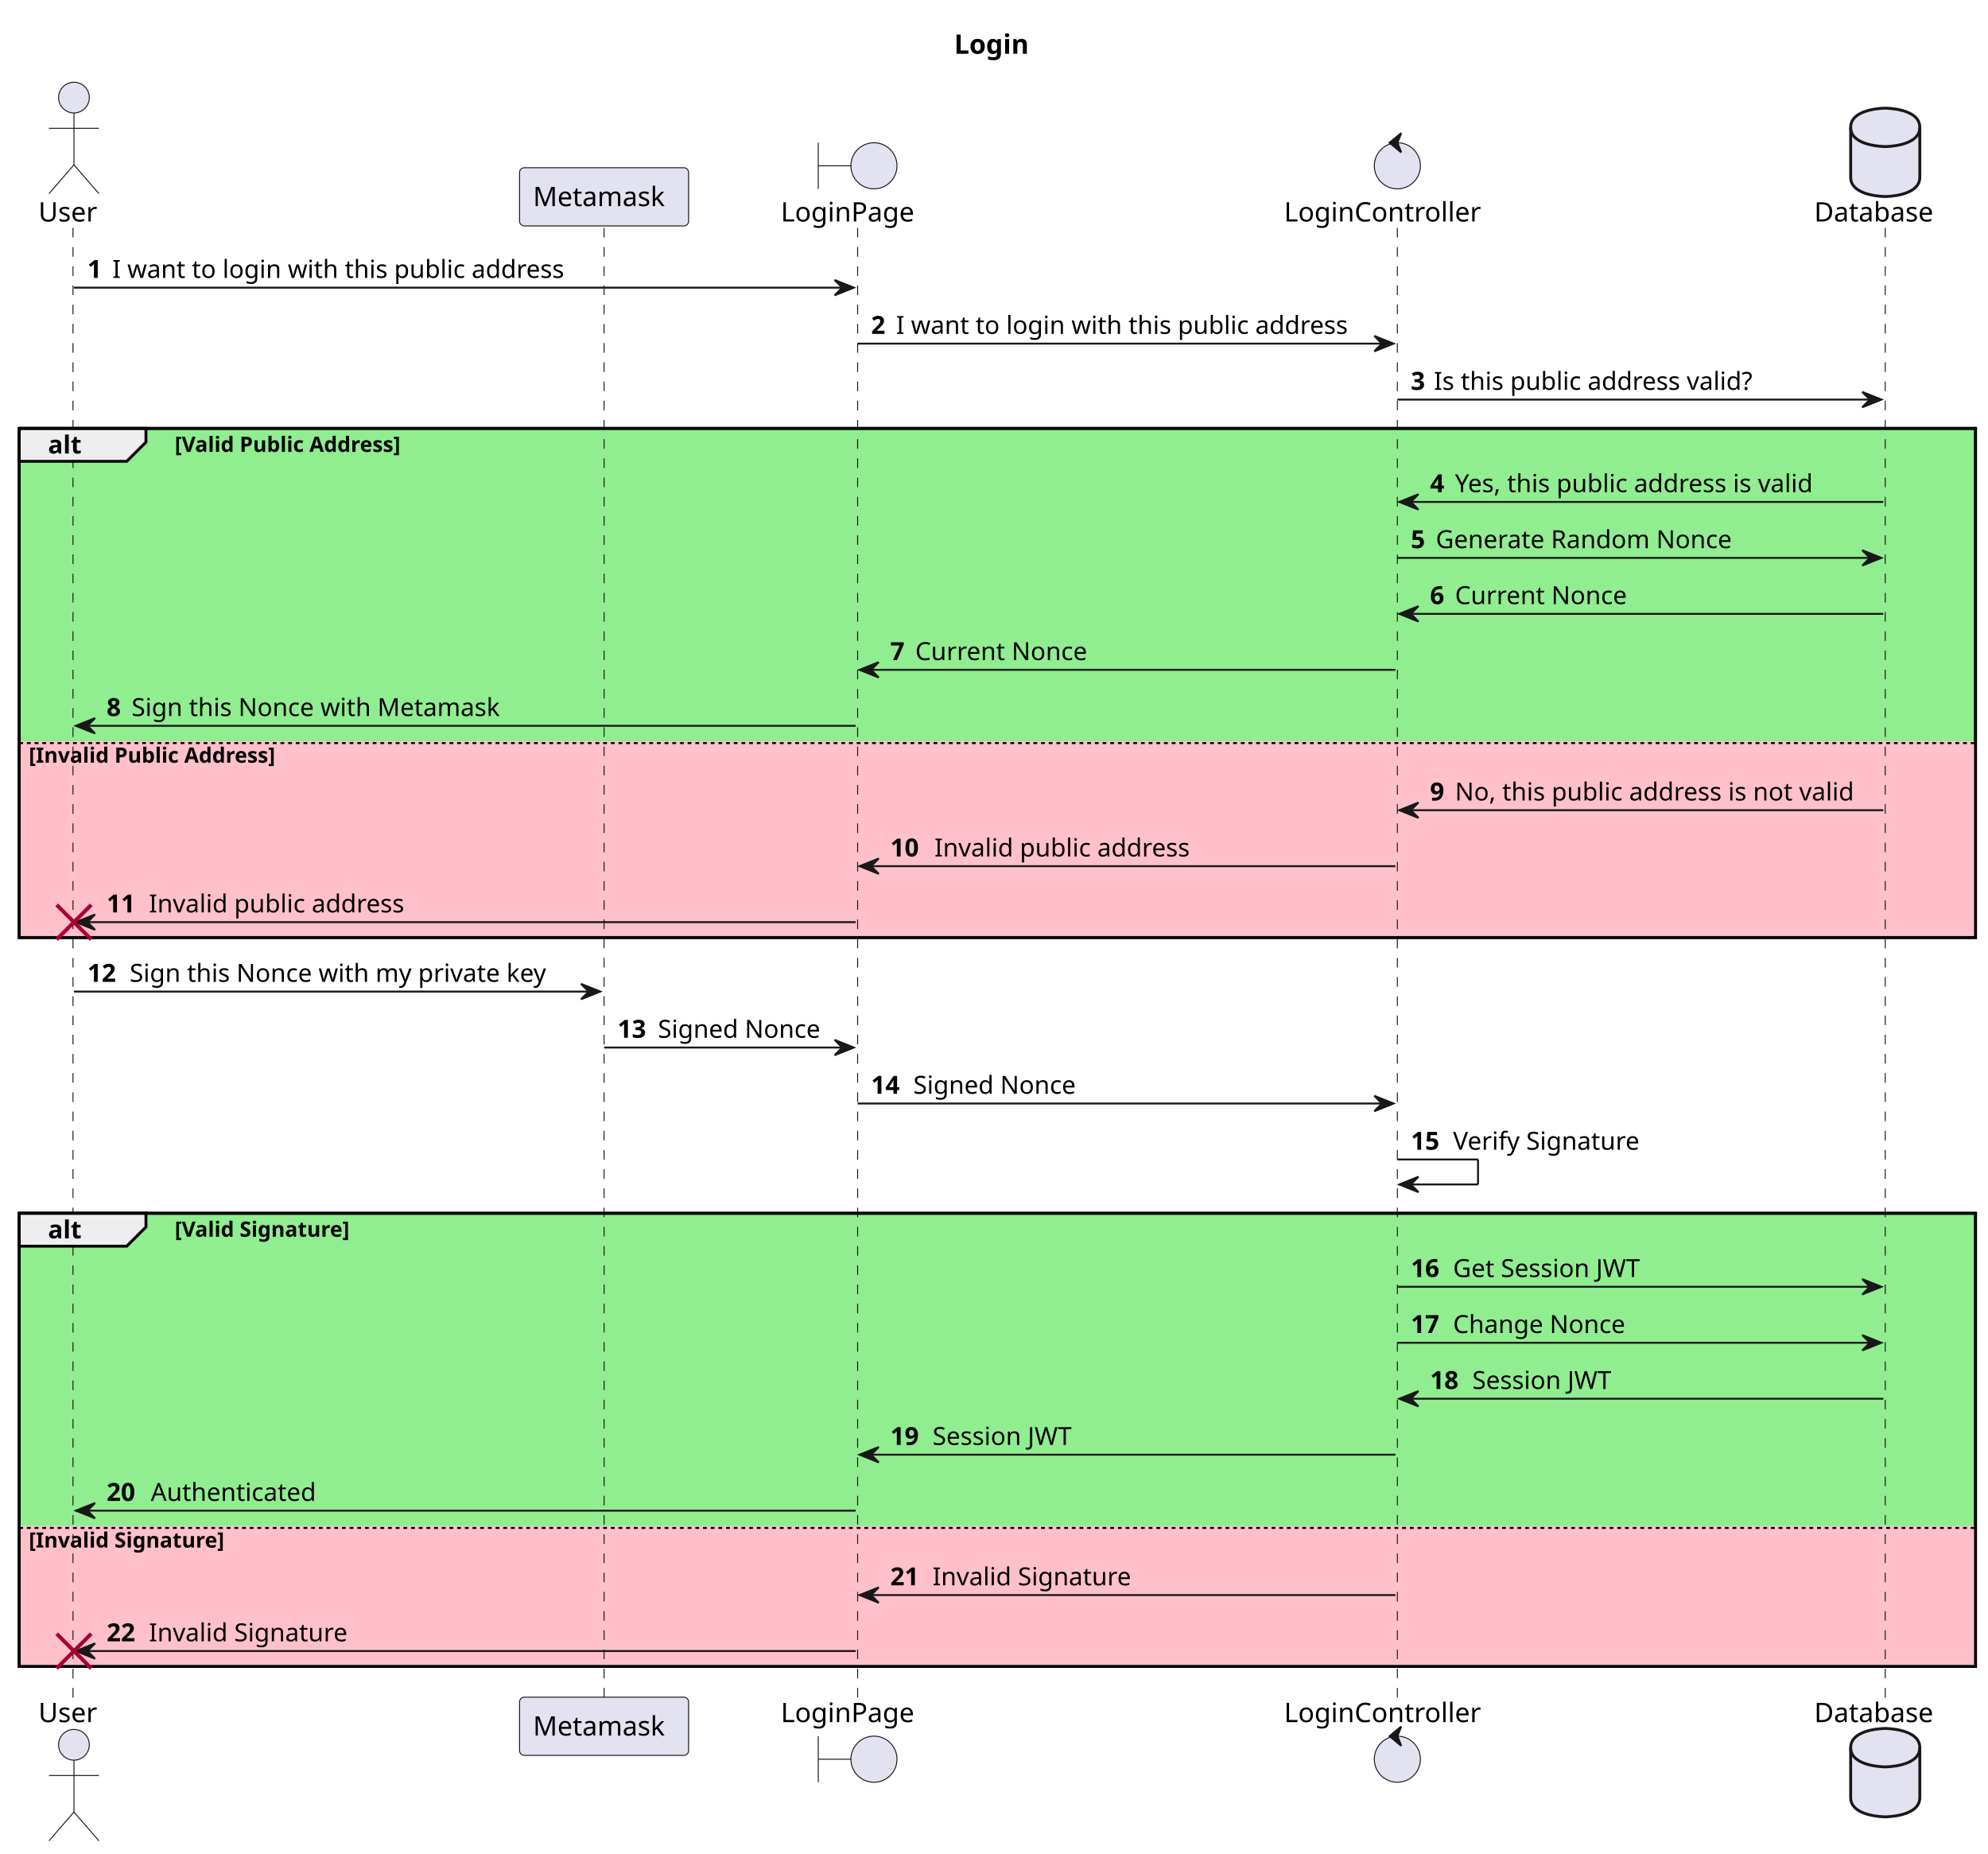
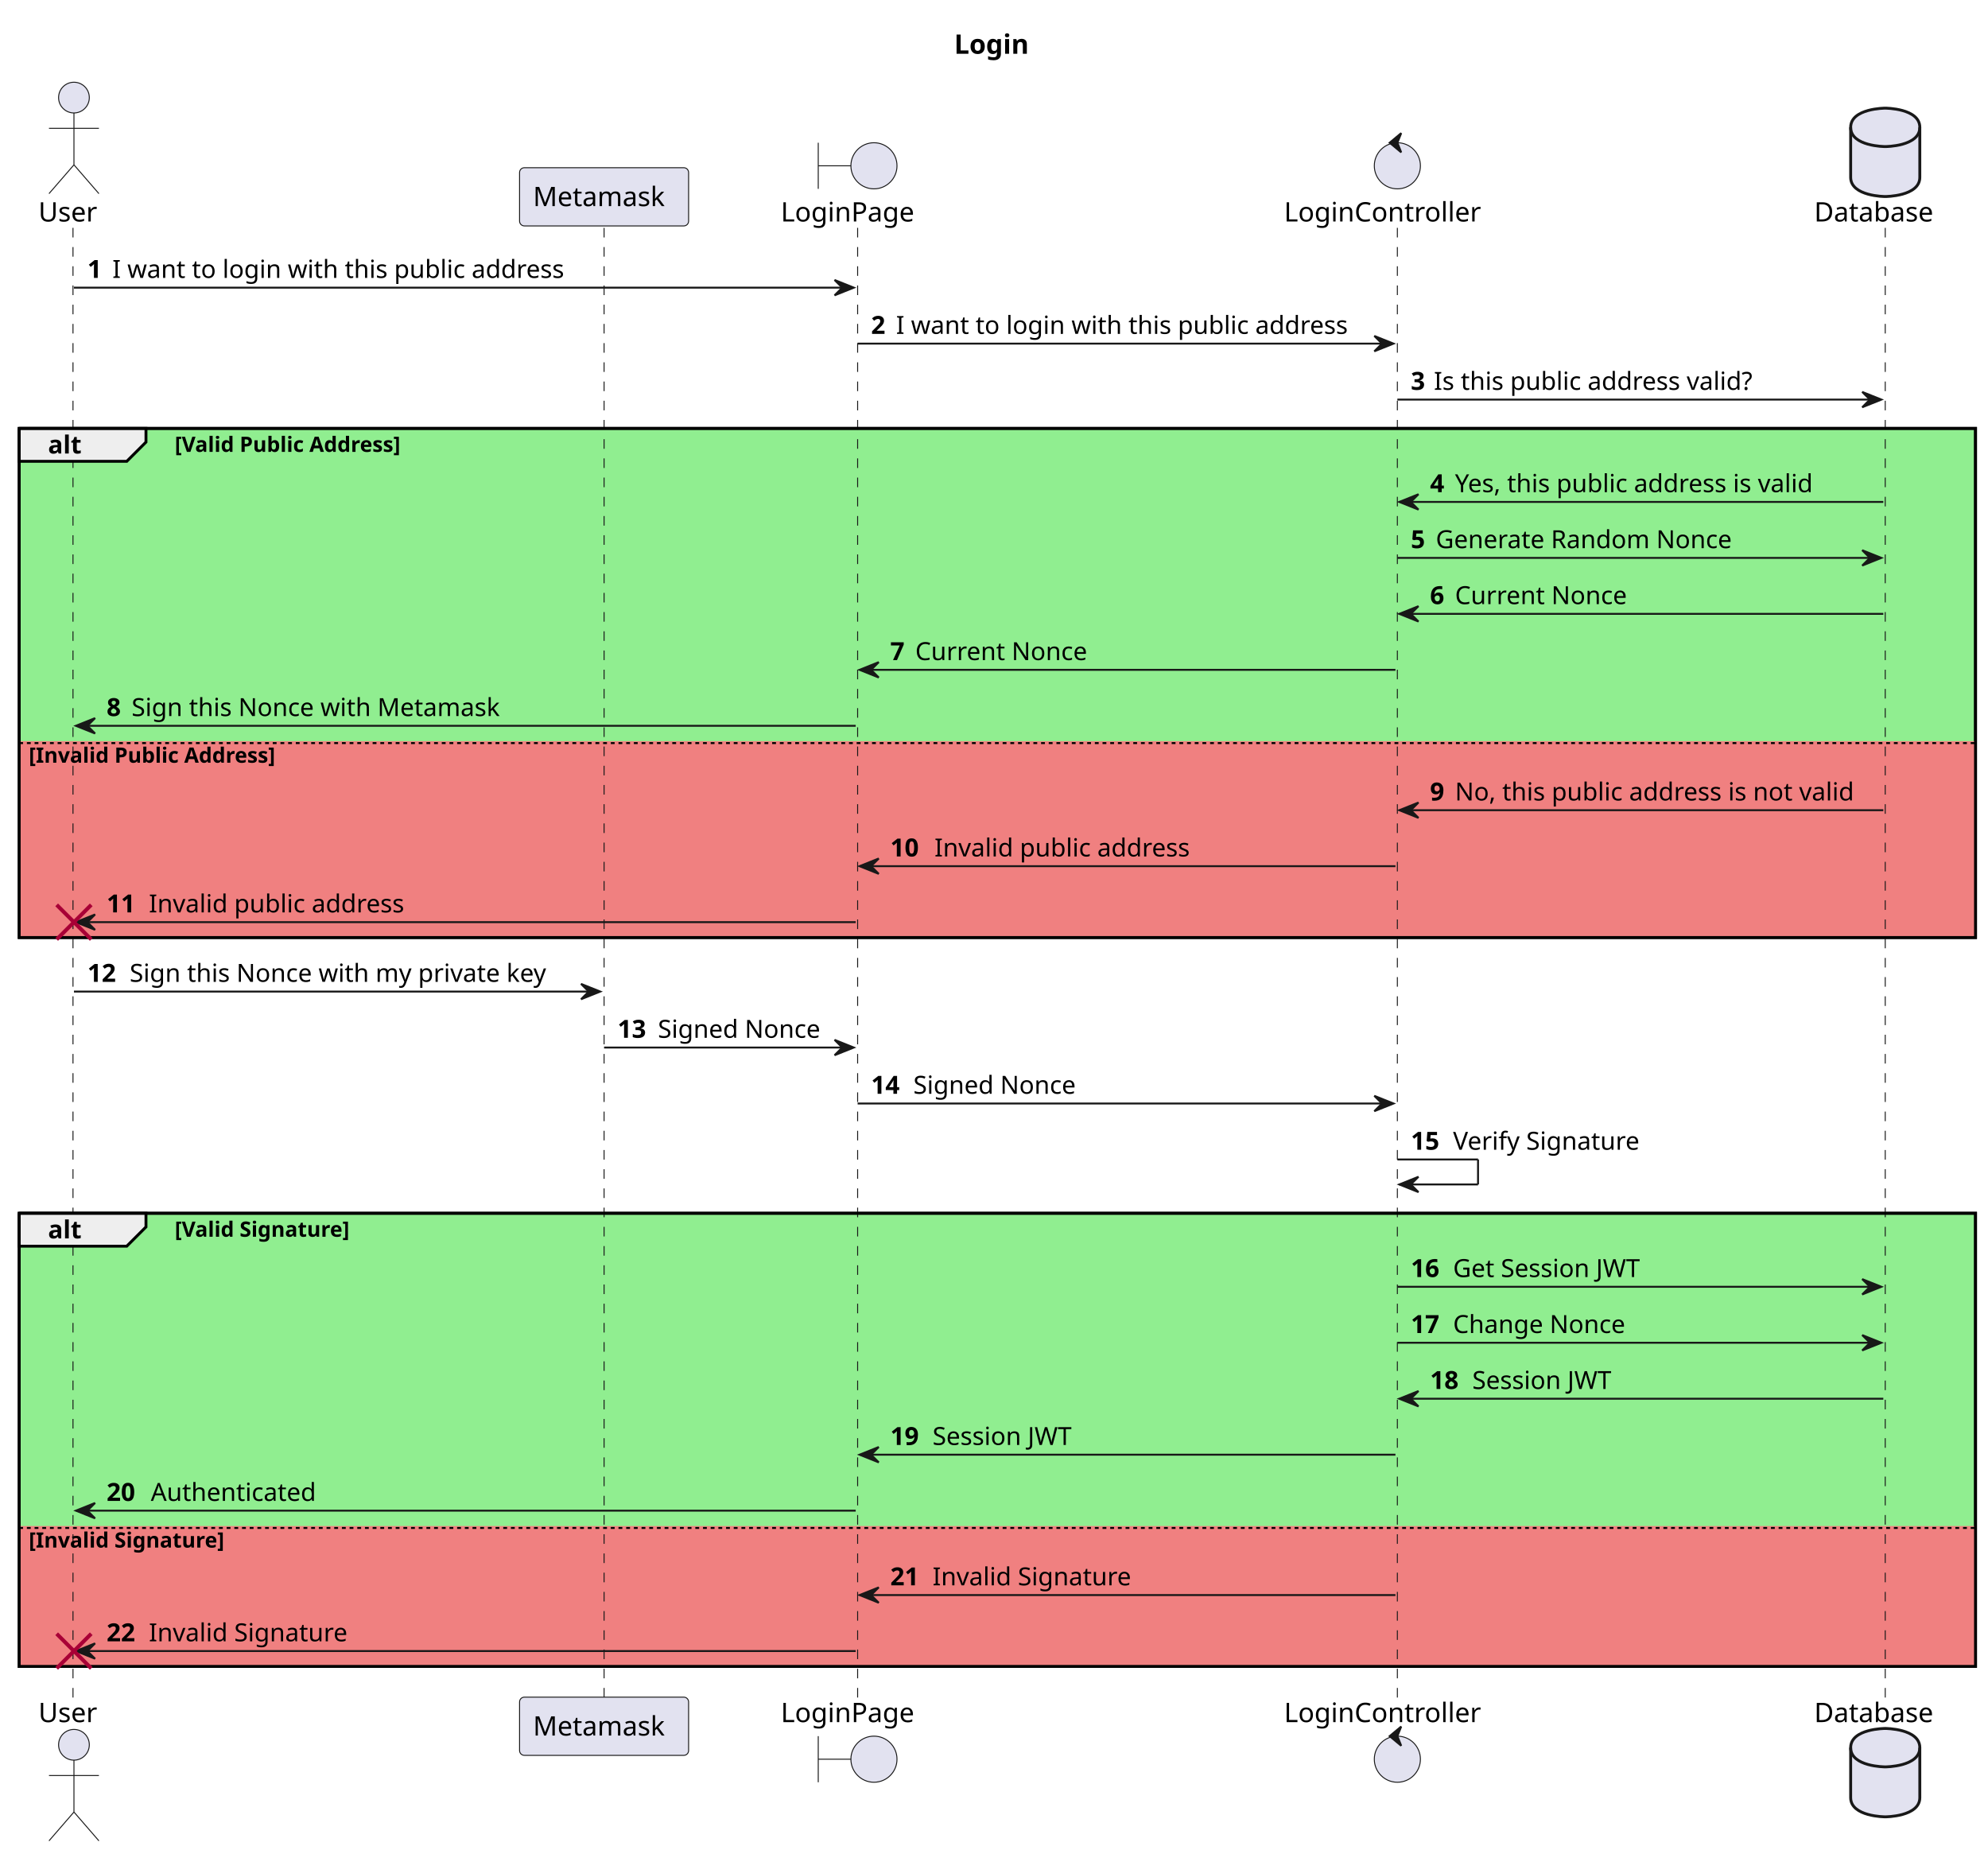
<svg xmlns="http://www.w3.org/2000/svg" contentStyleType="text/css" height="965px" preserveAspectRatio="none" style="width:1035px;height:965px;background:#FFFFFF;" version="1.1" viewBox="0 0 1035 965" width="1035px" zoomAndPan="magnify">
  <defs />
  <g>
    <text fill="#000000" font-family="sans-serif" font-size="14" font-weight="bold" lengthAdjust="spacing" textLength="44" x="496.75" y="27.995">Login</text>
    <rect fill="#90EE90" height="265" style="stroke:#000000;stroke-width:1.5;" width="1018.5" x="10" y="222.992" />
-     <rect fill="#FFC0CB" height="102.203" style="stroke:none;stroke-width:1.0;" width="1018.5" x="10" y="385.789" />
+     <rect fill="#F08080" height="102.203" style="stroke:none;stroke-width:1.0;" width="1018.5" x="10" y="385.789" />
    <rect fill="#90EE90" height="235.867" style="stroke:#000000;stroke-width:1.5;" width="1018.5" x="10" y="631.523" />
-     <rect fill="#FFC0CB" height="73.07" style="stroke:none;stroke-width:1.0;" width="1018.5" x="10" y="794.32" />
+     <rect fill="#F08080" height="73.07" style="stroke:none;stroke-width:1.0;" width="1018.5" x="10" y="794.32" />
    <line style="stroke:#181818;stroke-width:0.5;stroke-dasharray:5.0,5.0;" x1="38" x2="38" y1="118.594" y2="884.391" />
    <line style="stroke:#181818;stroke-width:0.5;stroke-dasharray:5.0,5.0;" x1="314.5" x2="314.5" y1="118.594" y2="884.391" />
    <line style="stroke:#181818;stroke-width:0.5;stroke-dasharray:5.0,5.0;" x1="446.5" x2="446.5" y1="118.594" y2="884.391" />
    <line style="stroke:#181818;stroke-width:0.5;stroke-dasharray:5.0,5.0;" x1="727.5" x2="727.5" y1="118.594" y2="884.391" />
    <line style="stroke:#181818;stroke-width:0.5;stroke-dasharray:5.0,5.0;" x1="981.5" x2="981.5" y1="118.594" y2="884.391" />
    <text fill="#000000" font-family="sans-serif" font-size="14" lengthAdjust="spacing" textLength="31" x="20" y="115.292">User</text>
    <ellipse cx="38.5" cy="50.797" fill="#E2E2F0" rx="8" ry="8" style="stroke:#181818;stroke-width:0.5;" />
    <path d="M38.5,58.797 L38.5,85.797 M25.5,66.797 L51.5,66.797 M38.5,85.797 L25.5,100.797 M38.5,85.797 L51.5,100.797 " fill="none" style="stroke:#181818;stroke-width:0.5;" />
    <text fill="#000000" font-family="sans-serif" font-size="14" lengthAdjust="spacing" textLength="31" x="20" y="896.386">User</text>
    <ellipse cx="38.5" cy="908.188" fill="#E2E2F0" rx="8" ry="8" style="stroke:#181818;stroke-width:0.5;" />
    <path d="M38.5,916.188 L38.5,943.188 M25.5,924.188 L51.5,924.188 M38.5,943.188 L25.5,958.188 M38.5,943.188 L51.5,958.188 " fill="none" style="stroke:#181818;stroke-width:0.5;" />
    <rect fill="#E2E2F0" height="30.297" rx="2.5" ry="2.5" style="stroke:#181818;stroke-width:0.5;" width="88" x="270.5" y="87.297" />
    <text fill="#000000" font-family="sans-serif" font-size="14" lengthAdjust="spacing" textLength="74" x="277.5" y="107.292">Metamask</text>
    <rect fill="#E2E2F0" height="30.297" rx="2.5" ry="2.5" style="stroke:#181818;stroke-width:0.5;" width="88" x="270.5" y="883.391" />
    <text fill="#000000" font-family="sans-serif" font-size="14" lengthAdjust="spacing" textLength="74" x="277.5" y="903.386">Metamask</text>
    <text fill="#000000" font-family="sans-serif" font-size="14" lengthAdjust="spacing" textLength="74" x="406.5" y="115.292">LoginPage</text>
    <path d="M426,74.297 L426,98.297 M426,86.297 L443,86.297 " fill="none" style="stroke:#181818;stroke-width:0.5;" />
    <ellipse cx="455" cy="86.297" fill="#E2E2F0" rx="12" ry="12" style="stroke:#181818;stroke-width:0.5;" />
    <text fill="#000000" font-family="sans-serif" font-size="14" lengthAdjust="spacing" textLength="74" x="406.5" y="896.386">LoginPage</text>
    <path d="M426,903.688 L426,927.688 M426,915.688 L443,915.688 " fill="none" style="stroke:#181818;stroke-width:0.5;" />
    <ellipse cx="455" cy="915.688" fill="#E2E2F0" rx="12" ry="12" style="stroke:#181818;stroke-width:0.5;" />
    <text fill="#000000" font-family="sans-serif" font-size="14" lengthAdjust="spacing" textLength="112" x="668.5" y="115.292">LoginController</text>
    <ellipse cx="727.5" cy="86.297" fill="#E2E2F0" rx="12" ry="12" style="stroke:#181818;stroke-width:0.5;" />
    <polygon fill="#181818" points="723.5,74.297,729.5,69.297,727.5,74.297,729.5,79.297,723.5,74.297" style="stroke:#181818;stroke-width:1.0;" />
    <text fill="#000000" font-family="sans-serif" font-size="14" lengthAdjust="spacing" textLength="112" x="668.5" y="896.386">LoginController</text>
    <ellipse cx="727.5" cy="915.688" fill="#E2E2F0" rx="12" ry="12" style="stroke:#181818;stroke-width:0.5;" />
    <polygon fill="#181818" points="723.5,903.688,729.5,898.688,727.5,903.688,729.5,908.688,723.5,903.688" style="stroke:#181818;stroke-width:1.0;" />
    <text fill="#000000" font-family="sans-serif" font-size="14" lengthAdjust="spacing" textLength="68" x="944.5" y="115.292">Database</text>
    <path d="M963.5,66.297 C963.5,56.297 981.5,56.297 981.5,56.297 C981.5,56.297 999.5,56.297 999.5,66.297 L999.5,92.297 C999.5,102.297 981.5,102.297 981.5,102.297 C981.5,102.297 963.5,102.297 963.5,92.297 L963.5,66.297 " fill="#E2E2F0" style="stroke:#181818;stroke-width:1.5;" />
    <path d="M963.5,66.297 C963.5,76.297 981.5,76.297 981.5,76.297 C981.5,76.297 999.5,76.297 999.5,66.297 " fill="none" style="stroke:#181818;stroke-width:1.5;" />
    <text fill="#000000" font-family="sans-serif" font-size="14" lengthAdjust="spacing" textLength="68" x="944.5" y="896.386">Database</text>
    <path d="M963.5,909.688 C963.5,899.688 981.5,899.688 981.5,899.688 C981.5,899.688 999.5,899.688 999.5,909.688 L999.5,935.688 C999.5,945.688 981.5,945.688 981.5,945.688 C981.5,945.688 963.5,945.688 963.5,935.688 L963.5,909.688 " fill="#E2E2F0" style="stroke:#181818;stroke-width:1.5;" />
    <path d="M963.5,909.688 C963.5,919.688 981.5,919.688 981.5,919.688 C981.5,919.688 999.5,919.688 999.5,909.688 " fill="none" style="stroke:#181818;stroke-width:1.5;" />
    <polygon fill="#181818" points="434.5,145.727,444.5,149.727,434.5,153.727,438.5,149.727" style="stroke:#181818;stroke-width:1.0;" />
    <line style="stroke:#181818;stroke-width:1.0;" x1="38.5" x2="440.5" y1="149.727" y2="149.727" />
    <text fill="#000000" font-family="sans-serif" font-size="13" font-weight="bold" lengthAdjust="spacing" textLength="9" x="45.5" y="144.661">1</text>
    <text fill="#000000" font-family="sans-serif" font-size="13" lengthAdjust="spacing" textLength="244" x="58.5" y="144.661">I want to login with this public address</text>
    <polygon fill="#181818" points="715.5,174.859,725.5,178.859,715.5,182.859,719.5,178.859" style="stroke:#181818;stroke-width:1.0;" />
    <line style="stroke:#181818;stroke-width:1.0;" x1="446.5" x2="721.5" y1="178.859" y2="178.859" />
    <text fill="#000000" font-family="sans-serif" font-size="13" font-weight="bold" lengthAdjust="spacing" textLength="9" x="453.5" y="173.793">2</text>
    <text fill="#000000" font-family="sans-serif" font-size="13" lengthAdjust="spacing" textLength="244" x="466.5" y="173.793">I want to login with this public address</text>
    <polygon fill="#181818" points="969.5,203.992,979.5,207.992,969.5,211.992,973.5,207.992" style="stroke:#181818;stroke-width:1.0;" />
    <line style="stroke:#181818;stroke-width:1.0;" x1="727.5" x2="975.5" y1="207.992" y2="207.992" />
    <text fill="#000000" font-family="sans-serif" font-size="13" font-weight="bold" lengthAdjust="spacing" textLength="8" x="734.5" y="202.926">3</text>
    <text fill="#000000" font-family="sans-serif" font-size="13" lengthAdjust="spacing" textLength="174" x="746.5" y="202.926">Is this public address valid?</text>
    <path d="M10,222.992 L76,222.992 L76,230.125 L66,240.125 L10,240.125 L10,222.992 " fill="#EEEEEE" style="stroke:#000000;stroke-width:1.5;" />
    <rect fill="none" height="265" style="stroke:#000000;stroke-width:1.5;" width="1018.5" x="10" y="222.992" />
    <text fill="#000000" font-family="sans-serif" font-size="13" font-weight="bold" lengthAdjust="spacing" textLength="21" x="25" y="236.059">alt</text>
    <text fill="#000000" font-family="sans-serif" font-size="11" font-weight="bold" lengthAdjust="spacing" textLength="144" x="91" y="235.203">[Valid Public Address]</text>
    <polygon fill="#181818" points="738.5,257.258,728.5,261.258,738.5,265.258,734.5,261.258" style="stroke:#181818;stroke-width:1.0;" />
    <line style="stroke:#181818;stroke-width:1.0;" x1="732.5" x2="980.5" y1="261.258" y2="261.258" />
    <text fill="#000000" font-family="sans-serif" font-size="13" font-weight="bold" lengthAdjust="spacing" textLength="9" x="744.5" y="256.192">4</text>
    <text fill="#000000" font-family="sans-serif" font-size="13" lengthAdjust="spacing" textLength="198" x="757.5" y="256.192">Yes, this public address is valid</text>
    <polygon fill="#181818" points="969.5,286.391,979.5,290.391,969.5,294.391,973.5,290.391" style="stroke:#181818;stroke-width:1.0;" />
    <line style="stroke:#181818;stroke-width:1.0;" x1="727.5" x2="975.5" y1="290.391" y2="290.391" />
    <text fill="#000000" font-family="sans-serif" font-size="13" font-weight="bold" lengthAdjust="spacing" textLength="9" x="734.5" y="285.325">5</text>
    <text fill="#000000" font-family="sans-serif" font-size="13" lengthAdjust="spacing" textLength="162" x="747.5" y="285.325">Generate Random Nonce</text>
    <polygon fill="#181818" points="738.5,315.523,728.5,319.523,738.5,323.523,734.5,319.523" style="stroke:#181818;stroke-width:1.0;" />
    <line style="stroke:#181818;stroke-width:1.0;" x1="732.5" x2="980.5" y1="319.523" y2="319.523" />
    <text fill="#000000" font-family="sans-serif" font-size="13" font-weight="bold" lengthAdjust="spacing" textLength="9" x="744.5" y="314.457">6</text>
    <text fill="#000000" font-family="sans-serif" font-size="13" lengthAdjust="spacing" textLength="92" x="757.5" y="314.457">Current Nonce</text>
    <polygon fill="#181818" points="457.5,344.656,447.5,348.656,457.5,352.656,453.5,348.656" style="stroke:#181818;stroke-width:1.0;" />
    <line style="stroke:#181818;stroke-width:1.0;" x1="451.5" x2="726.5" y1="348.656" y2="348.656" />
    <text fill="#000000" font-family="sans-serif" font-size="13" font-weight="bold" lengthAdjust="spacing" textLength="9" x="463.5" y="343.59">7</text>
    <text fill="#000000" font-family="sans-serif" font-size="13" lengthAdjust="spacing" textLength="92" x="476.5" y="343.59">Current Nonce</text>
    <polygon fill="#181818" points="49.5,373.789,39.5,377.789,49.5,381.789,45.5,377.789" style="stroke:#181818;stroke-width:1.0;" />
    <line style="stroke:#181818;stroke-width:1.0;" x1="43.5" x2="445.5" y1="377.789" y2="377.789" />
    <text fill="#000000" font-family="sans-serif" font-size="13" font-weight="bold" lengthAdjust="spacing" textLength="9" x="55.5" y="372.723">8</text>
    <text fill="#000000" font-family="sans-serif" font-size="13" lengthAdjust="spacing" textLength="199" x="68.5" y="372.723">Sign this Nonce with Metamask</text>
    <line style="stroke:#000000;stroke-width:1.0;stroke-dasharray:2.0,2.0;" x1="10" x2="1028.5" y1="386.789" y2="386.789" />
    <text fill="#000000" font-family="sans-serif" font-size="11" font-weight="bold" lengthAdjust="spacing" textLength="154" x="15" y="397">[Invalid Public Address]</text>
    <polygon fill="#181818" points="738.5,417.727,728.5,421.727,738.5,425.727,734.5,421.727" style="stroke:#181818;stroke-width:1.0;" />
    <line style="stroke:#181818;stroke-width:1.0;" x1="732.5" x2="980.5" y1="421.727" y2="421.727" />
    <text fill="#000000" font-family="sans-serif" font-size="13" font-weight="bold" lengthAdjust="spacing" textLength="9" x="744.5" y="416.661">9</text>
    <text fill="#000000" font-family="sans-serif" font-size="13" lengthAdjust="spacing" textLength="217" x="757.5" y="416.661">No, this public address is not valid</text>
    <polygon fill="#181818" points="457.5,446.859,447.5,450.859,457.5,454.859,453.5,450.859" style="stroke:#181818;stroke-width:1.0;" />
    <line style="stroke:#181818;stroke-width:1.0;" x1="451.5" x2="726.5" y1="450.859" y2="450.859" />
    <text fill="#000000" font-family="sans-serif" font-size="13" font-weight="bold" lengthAdjust="spacing" textLength="19" x="463.5" y="445.793">10</text>
    <text fill="#000000" font-family="sans-serif" font-size="13" lengthAdjust="spacing" textLength="137" x="486.5" y="445.793">Invalid public address</text>
    <polygon fill="#181818" points="49.5,475.992,39.5,479.992,49.5,483.992,45.5,479.992" style="stroke:#181818;stroke-width:1.0;" />
    <line style="stroke:#181818;stroke-width:1.0;" x1="43.5" x2="445.5" y1="479.992" y2="479.992" />
    <text fill="#000000" font-family="sans-serif" font-size="13" font-weight="bold" lengthAdjust="spacing" textLength="18" x="55.5" y="474.926">11</text>
    <text fill="#000000" font-family="sans-serif" font-size="13" lengthAdjust="spacing" textLength="137" x="77.5" y="474.926">Invalid public address</text>
    <line style="stroke:#A80036;stroke-width:2.0;" x1="29.5" x2="47.5" y1="470.992" y2="488.992" />
    <line style="stroke:#A80036;stroke-width:2.0;" x1="29.5" x2="47.5" y1="488.992" y2="470.992" />
    <polygon fill="#181818" points="302.5,512.125,312.5,516.125,302.5,520.125,306.5,516.125" style="stroke:#181818;stroke-width:1.0;" />
    <line style="stroke:#181818;stroke-width:1.0;" x1="38.5" x2="308.5" y1="516.125" y2="516.125" />
    <text fill="#000000" font-family="sans-serif" font-size="13" font-weight="bold" lengthAdjust="spacing" textLength="18" x="45.5" y="511.059">12</text>
    <text fill="#000000" font-family="sans-serif" font-size="13" lengthAdjust="spacing" textLength="230" x="67.5" y="511.059">Sign this Nonce with my private key</text>
    <polygon fill="#181818" points="434.5,541.258,444.5,545.258,434.5,549.258,438.5,545.258" style="stroke:#181818;stroke-width:1.0;" />
    <line style="stroke:#181818;stroke-width:1.0;" x1="314.5" x2="440.5" y1="545.258" y2="545.258" />
    <text fill="#000000" font-family="sans-serif" font-size="13" font-weight="bold" lengthAdjust="spacing" textLength="17" x="321.5" y="540.192">13</text>
    <text fill="#000000" font-family="sans-serif" font-size="13" lengthAdjust="spacing" textLength="87" x="342.5" y="540.192">Signed Nonce</text>
    <polygon fill="#181818" points="715.5,570.391,725.5,574.391,715.5,578.391,719.5,574.391" style="stroke:#181818;stroke-width:1.0;" />
    <line style="stroke:#181818;stroke-width:1.0;" x1="446.5" x2="721.5" y1="574.391" y2="574.391" />
    <text fill="#000000" font-family="sans-serif" font-size="13" font-weight="bold" lengthAdjust="spacing" textLength="18" x="453.5" y="569.325">14</text>
    <text fill="#000000" font-family="sans-serif" font-size="13" lengthAdjust="spacing" textLength="87" x="475.5" y="569.325">Signed Nonce</text>
    <line style="stroke:#181818;stroke-width:1.0;" x1="727.5" x2="769.5" y1="603.523" y2="603.523" />
    <line style="stroke:#181818;stroke-width:1.0;" x1="769.5" x2="769.5" y1="603.523" y2="616.523" />
    <line style="stroke:#181818;stroke-width:1.0;" x1="728.5" x2="769.5" y1="616.523" y2="616.523" />
    <polygon fill="#181818" points="738.5,612.523,728.5,616.523,738.5,620.523,734.5,616.523" style="stroke:#181818;stroke-width:1.0;" />
    <text fill="#000000" font-family="sans-serif" font-size="13" font-weight="bold" lengthAdjust="spacing" textLength="18" x="734.5" y="598.457">15</text>
    <text fill="#000000" font-family="sans-serif" font-size="13" lengthAdjust="spacing" textLength="103" x="756.5" y="598.457">Verify Signature</text>
    <path d="M10,631.523 L76,631.523 L76,638.656 L66,648.656 L10,648.656 L10,631.523 " fill="#EEEEEE" style="stroke:#000000;stroke-width:1.5;" />
    <rect fill="none" height="235.867" style="stroke:#000000;stroke-width:1.5;" width="1018.5" x="10" y="631.523" />
    <text fill="#000000" font-family="sans-serif" font-size="13" font-weight="bold" lengthAdjust="spacing" textLength="21" x="25" y="644.59">alt</text>
    <text fill="#000000" font-family="sans-serif" font-size="11" font-weight="bold" lengthAdjust="spacing" textLength="112" x="91" y="643.734">[Valid Signature]</text>
    <polygon fill="#181818" points="969.5,665.789,979.5,669.789,969.5,673.789,973.5,669.789" style="stroke:#181818;stroke-width:1.0;" />
    <line style="stroke:#181818;stroke-width:1.0;" x1="727.5" x2="975.5" y1="669.789" y2="669.789" />
    <text fill="#000000" font-family="sans-serif" font-size="13" font-weight="bold" lengthAdjust="spacing" textLength="18" x="734.5" y="664.723">16</text>
    <text fill="#000000" font-family="sans-serif" font-size="13" lengthAdjust="spacing" textLength="105" x="756.5" y="664.723">Get Session JWT</text>
    <polygon fill="#181818" points="969.5,694.922,979.5,698.922,969.5,702.922,973.5,698.922" style="stroke:#181818;stroke-width:1.0;" />
    <line style="stroke:#181818;stroke-width:1.0;" x1="727.5" x2="975.5" y1="698.922" y2="698.922" />
    <text fill="#000000" font-family="sans-serif" font-size="13" font-weight="bold" lengthAdjust="spacing" textLength="18" x="734.5" y="693.856">17</text>
    <text fill="#000000" font-family="sans-serif" font-size="13" lengthAdjust="spacing" textLength="93" x="756.5" y="693.856">Change Nonce</text>
    <polygon fill="#181818" points="738.5,724.055,728.5,728.055,738.5,732.055,734.5,728.055" style="stroke:#181818;stroke-width:1.0;" />
    <line style="stroke:#181818;stroke-width:1.0;" x1="732.5" x2="980.5" y1="728.055" y2="728.055" />
    <text fill="#000000" font-family="sans-serif" font-size="13" font-weight="bold" lengthAdjust="spacing" textLength="18" x="744.5" y="722.989">18</text>
    <text fill="#000000" font-family="sans-serif" font-size="13" lengthAdjust="spacing" textLength="78" x="766.5" y="722.989">Session JWT</text>
    <polygon fill="#181818" points="457.5,753.188,447.5,757.188,457.5,761.188,453.5,757.188" style="stroke:#181818;stroke-width:1.0;" />
    <line style="stroke:#181818;stroke-width:1.0;" x1="451.5" x2="726.5" y1="757.188" y2="757.188" />
    <text fill="#000000" font-family="sans-serif" font-size="13" font-weight="bold" lengthAdjust="spacing" textLength="18" x="463.5" y="752.122">19</text>
    <text fill="#000000" font-family="sans-serif" font-size="13" lengthAdjust="spacing" textLength="78" x="485.5" y="752.122">Session JWT</text>
    <polygon fill="#181818" points="49.5,782.32,39.5,786.32,49.5,790.32,45.5,786.32" style="stroke:#181818;stroke-width:1.0;" />
    <line style="stroke:#181818;stroke-width:1.0;" x1="43.5" x2="445.5" y1="786.32" y2="786.32" />
    <text fill="#000000" font-family="sans-serif" font-size="13" font-weight="bold" lengthAdjust="spacing" textLength="19" x="55.5" y="781.254">20</text>
    <text fill="#000000" font-family="sans-serif" font-size="13" lengthAdjust="spacing" textLength="90" x="78.5" y="781.254">Authenticated</text>
    <line style="stroke:#000000;stroke-width:1.0;stroke-dasharray:2.0,2.0;" x1="10" x2="1028.5" y1="795.32" y2="795.32" />
    <text fill="#000000" font-family="sans-serif" font-size="11" font-weight="bold" lengthAdjust="spacing" textLength="122" x="15" y="805.531">[Invalid Signature]</text>
    <polygon fill="#181818" points="457.5,826.258,447.5,830.258,457.5,834.258,453.5,830.258" style="stroke:#181818;stroke-width:1.0;" />
    <line style="stroke:#181818;stroke-width:1.0;" x1="451.5" x2="726.5" y1="830.258" y2="830.258" />
    <text fill="#000000" font-family="sans-serif" font-size="13" font-weight="bold" lengthAdjust="spacing" textLength="18" x="463.5" y="825.192">21</text>
    <text fill="#000000" font-family="sans-serif" font-size="13" lengthAdjust="spacing" textLength="106" x="485.5" y="825.192">Invalid Signature</text>
    <polygon fill="#181818" points="49.5,855.391,39.5,859.391,49.5,863.391,45.5,859.391" style="stroke:#181818;stroke-width:1.0;" />
    <line style="stroke:#181818;stroke-width:1.0;" x1="43.5" x2="445.5" y1="859.391" y2="859.391" />
    <text fill="#000000" font-family="sans-serif" font-size="13" font-weight="bold" lengthAdjust="spacing" textLength="18" x="55.5" y="854.325">22</text>
    <text fill="#000000" font-family="sans-serif" font-size="13" lengthAdjust="spacing" textLength="106" x="77.5" y="854.325">Invalid Signature</text>
    <line style="stroke:#A80036;stroke-width:2.0;" x1="29.5" x2="47.5" y1="850.391" y2="868.391" />
    <line style="stroke:#A80036;stroke-width:2.0;" x1="29.5" x2="47.5" y1="868.391" y2="850.391" />
  </g>
</svg>
